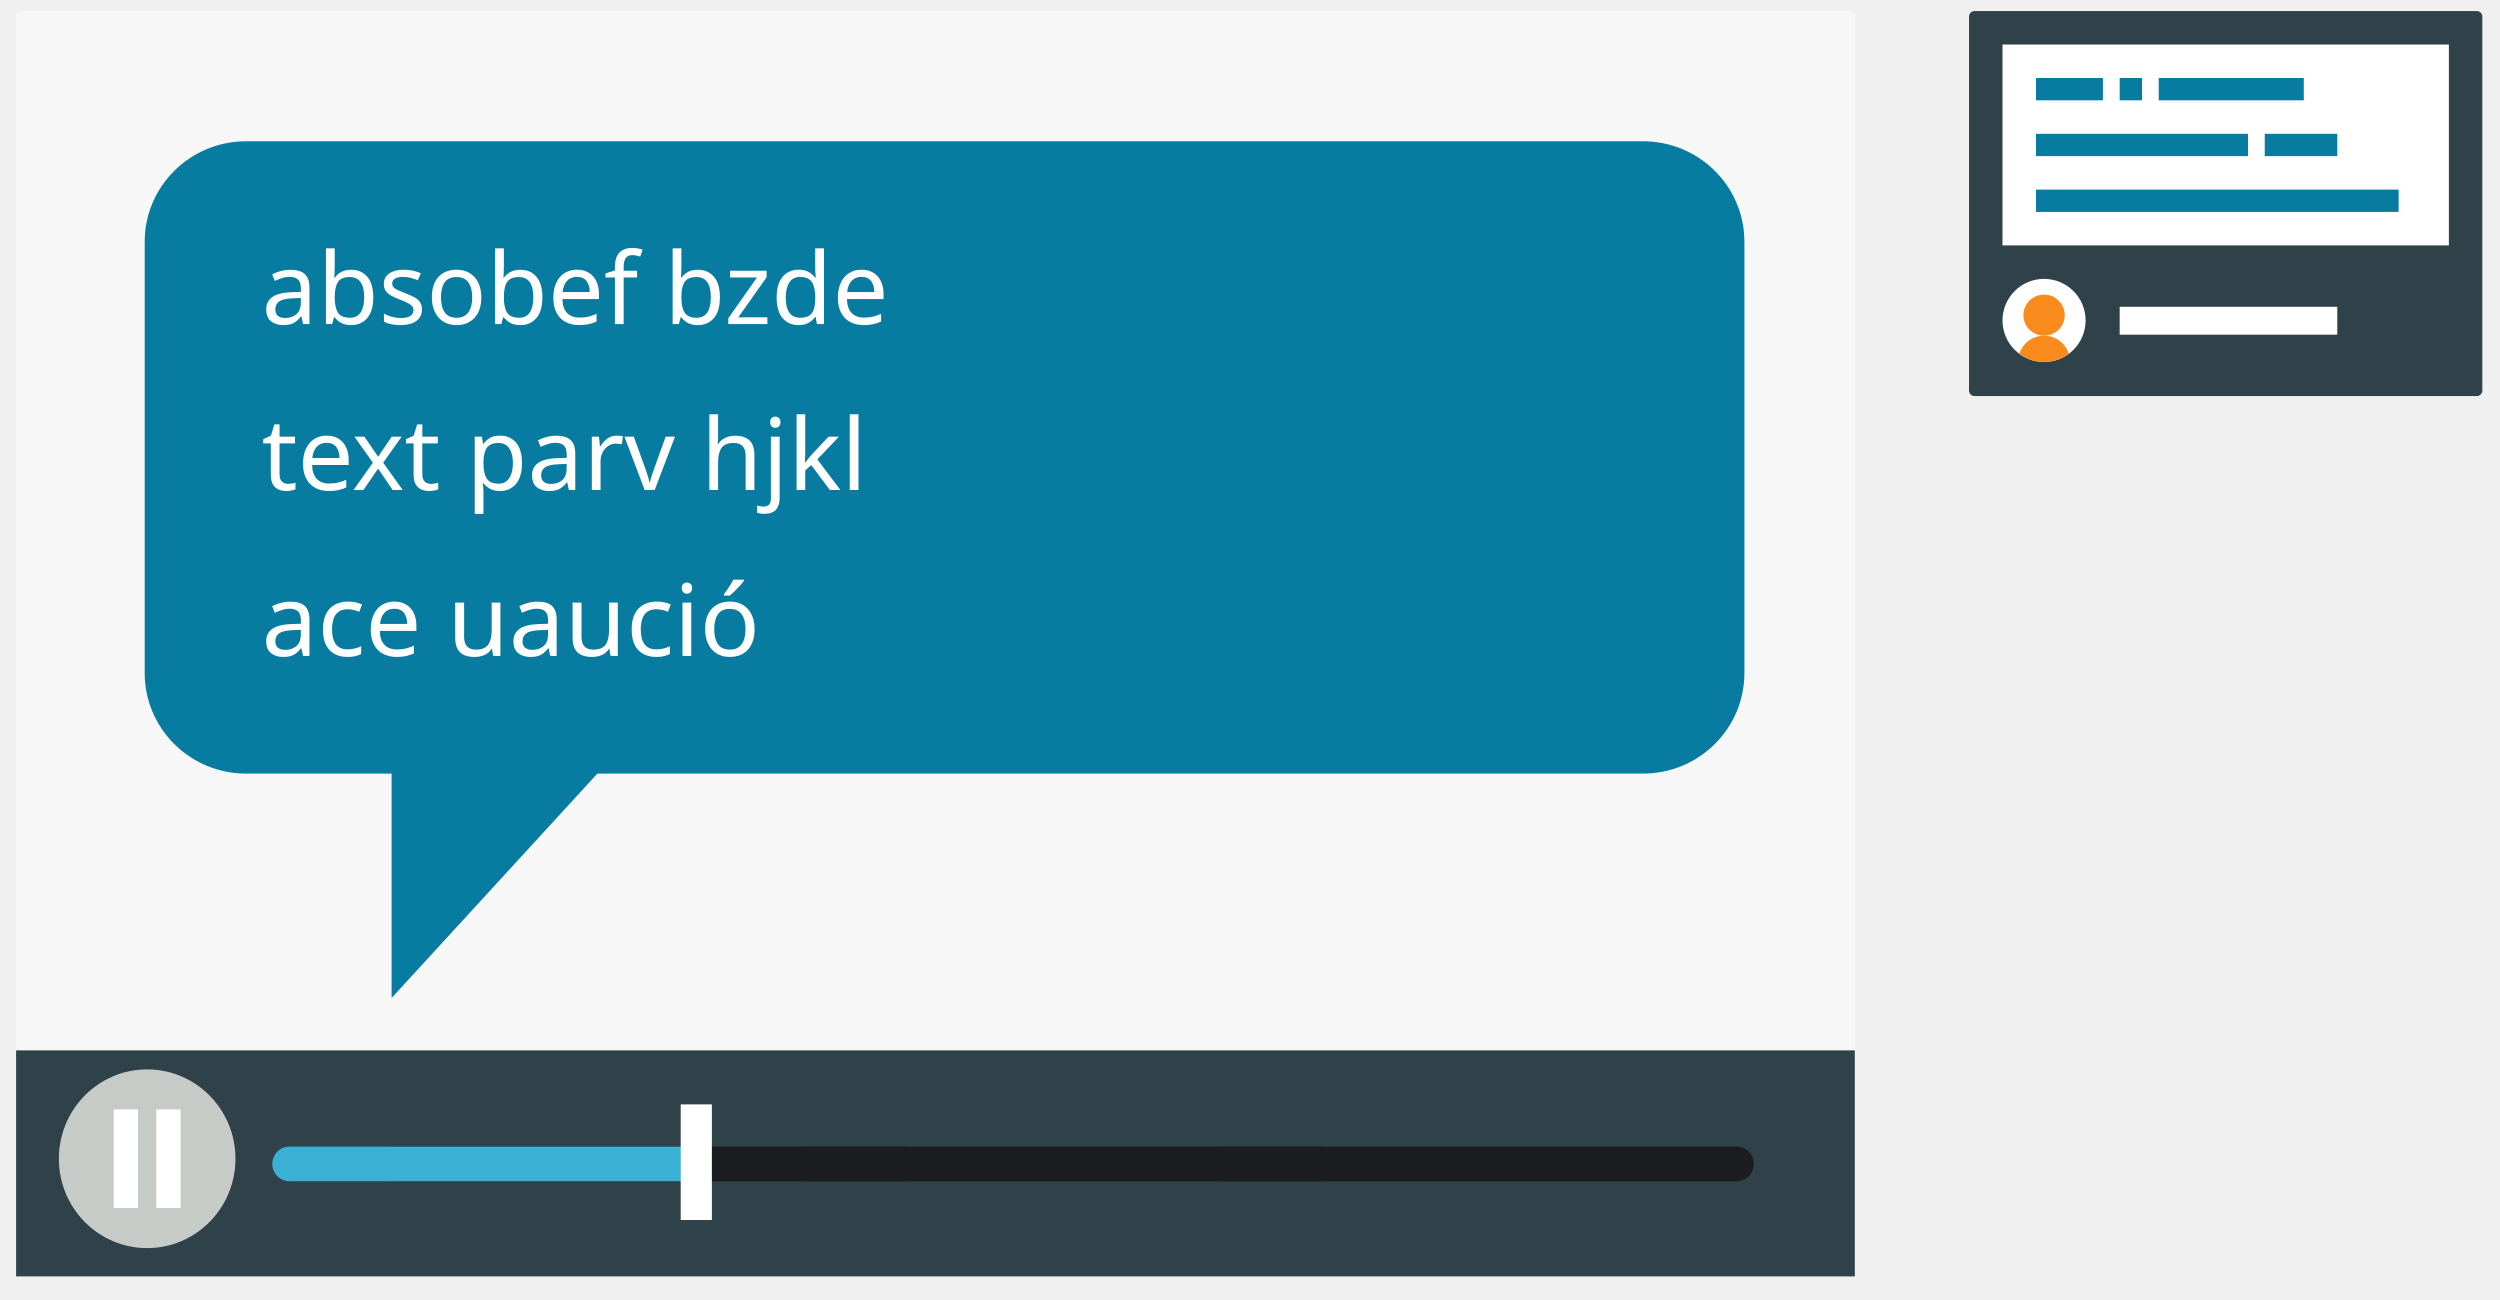
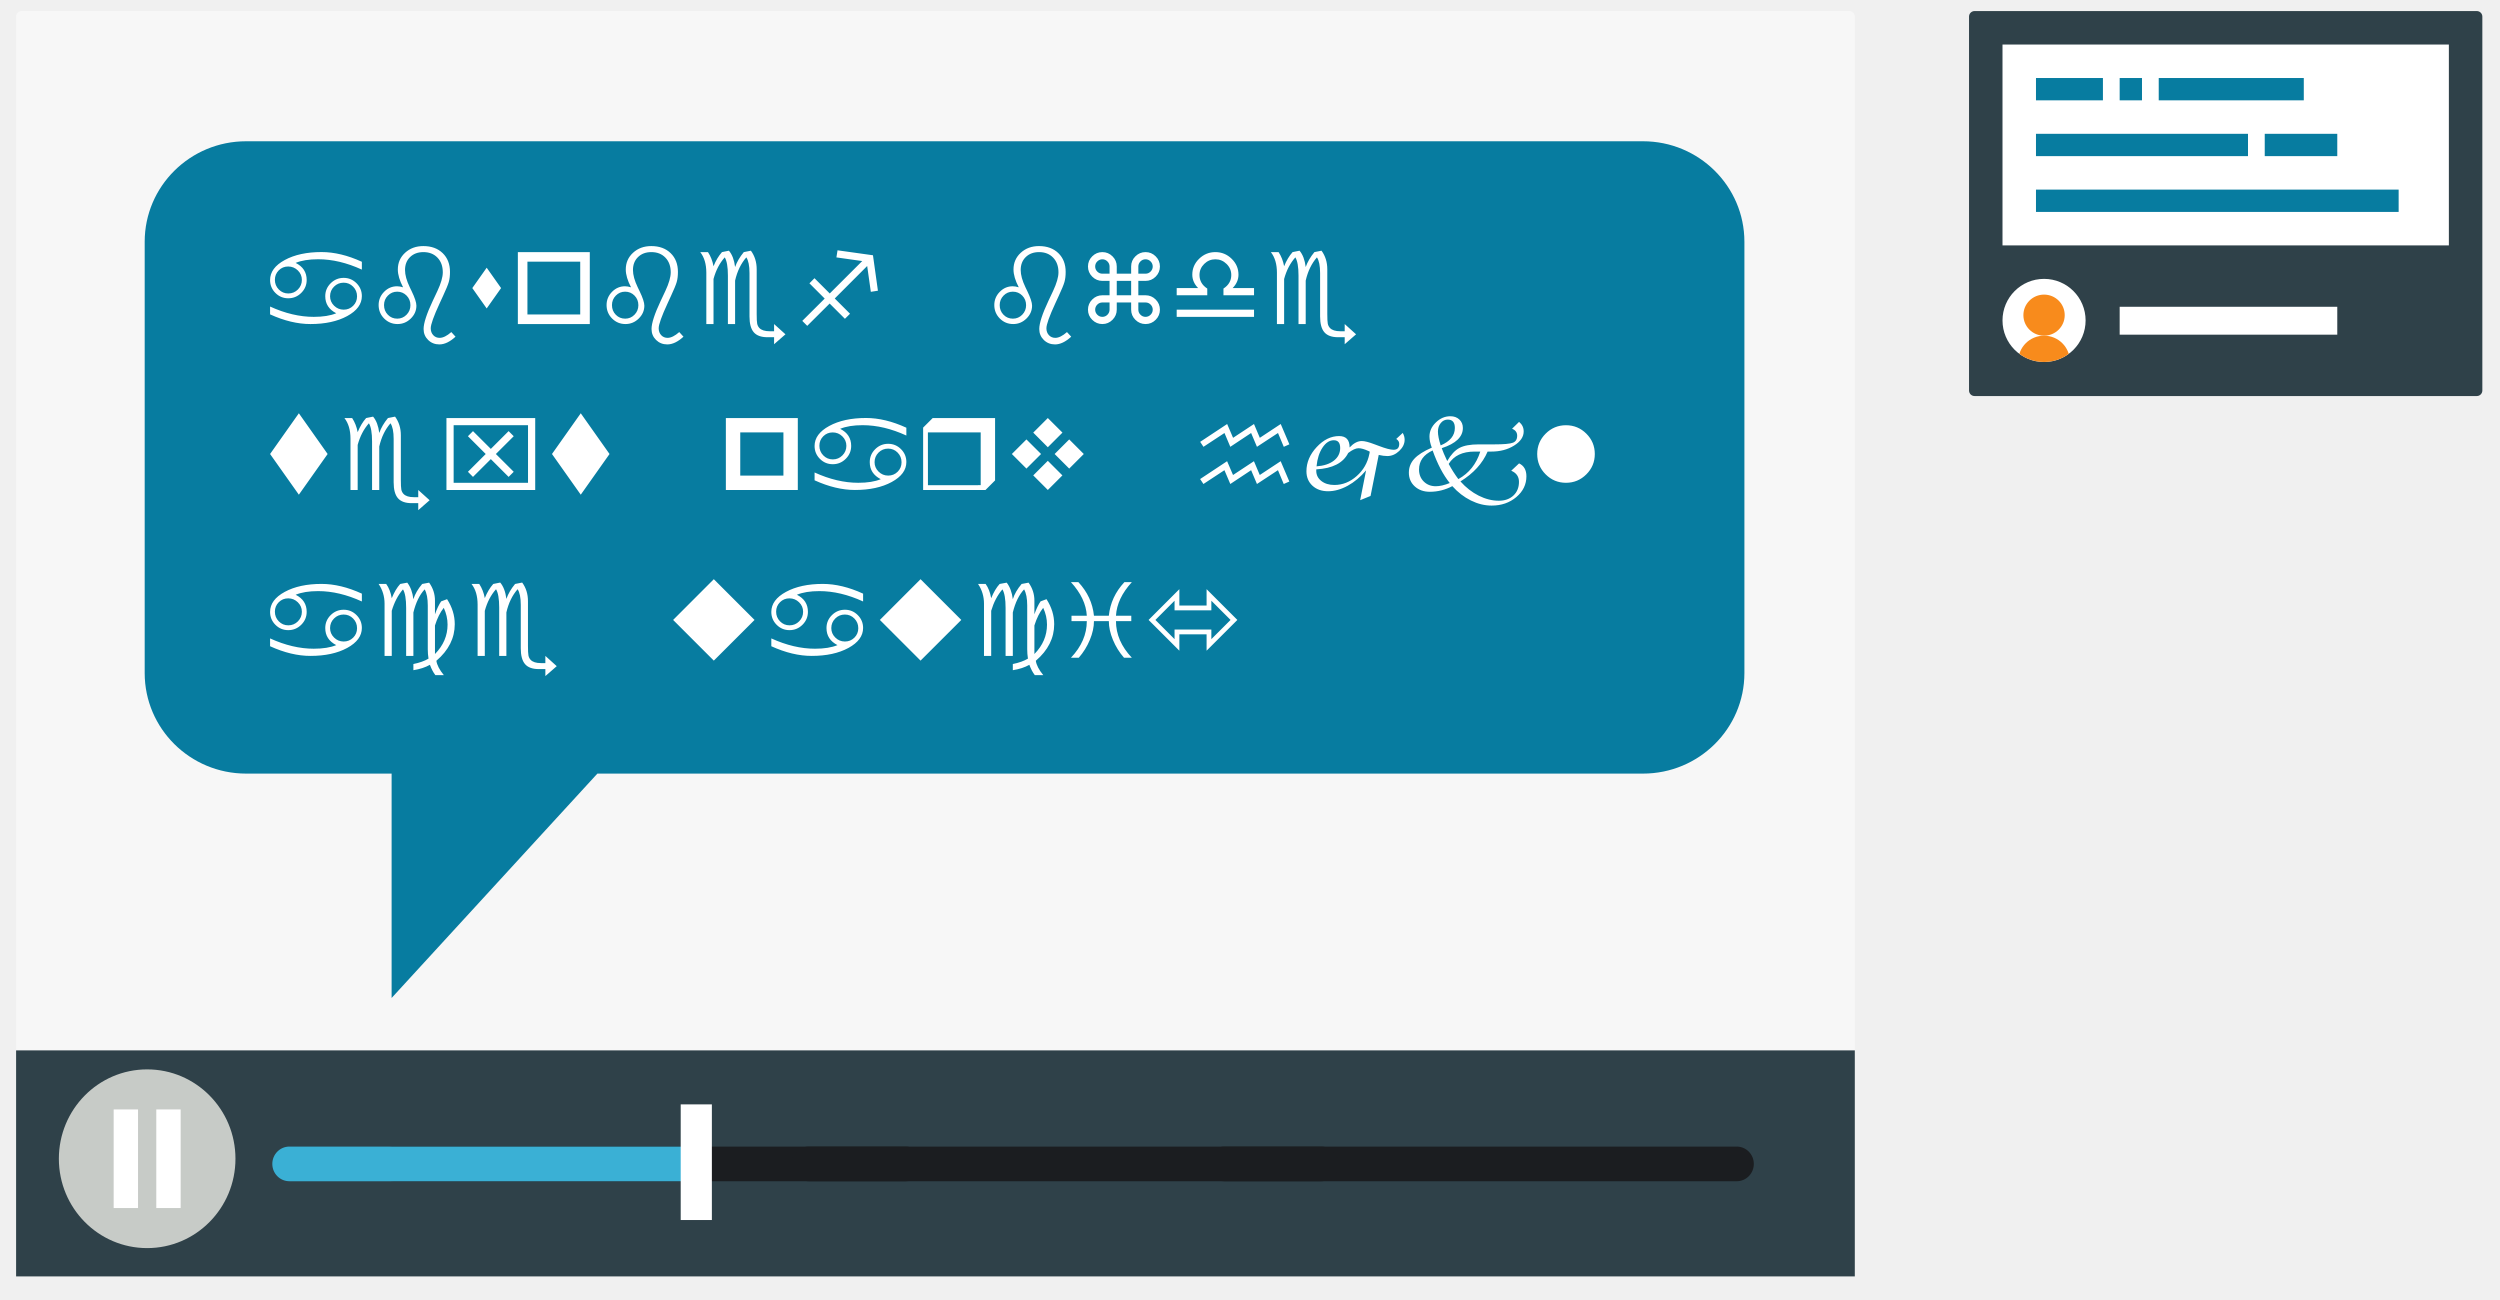
<svg xmlns="http://www.w3.org/2000/svg" xmlns:xlink="http://www.w3.org/1999/xlink" width="452px" height="235px" viewBox="0 0 452 235" version="1.1">
  <defs>
    <ellipse id="path-1" cx="7.512" cy="7.514" rx="7.512" ry="7.514" />
  </defs>
  <g id="Style-Inventory" stroke="none" stroke-width="1" fill="none" fill-rule="evenodd">
    <g id="Uses-cases" transform="translate(-788, -1909)">
      <g id="case-translation" transform="translate(790, 1911)">
        <g id="Group-Copy" transform="translate(354, 0)">
          <rect id="Rectangle-163" fill="#2F4149" x="0" y="0" width="92.807" height="69.605" rx="1" />
          <rect id="Rectangle-273" fill="#FFFFFF" x="6.053" y="6.053" width="80.702" height="36.316" />
          <rect id="Rectangle-262" fill="#077CA0" x="12.105" y="32.281" width="65.57" height="4.035" />
          <g id="g236" transform="translate(6.052632, 48.42105)">
            <mask id="mask-2" fill="white">
              <use xlink:href="#path-1" />
            </mask>
            <use id="Mask" fill="#FFFFFF" xlink:href="#path-1" />
            <g mask="url(#mask-2)" fill="#F88B1C">
              <g transform="translate(2.842465, 2.843313)">
                <path d="M8.406,3.714 C8.406,1.663 6.733,0 4.67,0 C2.607,0 0.934,1.663 0.934,3.714 C0.934,5.765 2.607,7.427 4.67,7.427 C6.733,7.427 8.406,5.765 8.406,3.714" id="Fill-1585" />
                <path d="M4.67,7.427 C2.091,7.427 0,9.506 0,12.07 L0,12.998 L9.34,12.998 L9.34,12.07 C9.34,9.506 7.248,7.427 4.67,7.427" id="Fill-1586" />
              </g>
            </g>
          </g>
          <rect id="Rectangle-262" fill="#077CA0" x="53.465" y="22.193" width="13.114" height="4.035" />
          <rect id="Rectangle-262" fill="#077CA0" x="12.105" y="22.193" width="38.333" height="4.035" />
          <rect id="Rectangle-262" fill="#077CA0" x="34.298" y="12.105" width="26.228" height="4.035" />
          <rect id="Rectangle-262" fill="#077CA0" x="12.105" y="12.105" width="12.105" height="4.035" />
          <rect id="Rectangle-262" fill="#077CA0" x="27.237" y="12.105" width="4.035" height="4.035" />
          <rect id="Rectangle-262" fill="#FFFFFF" x="27.237" y="53.465" width="39.342" height="5.044" />
        </g>
        <g id="Group-Copy-8" transform="translate(0.911406, 0)">
          <rect id="Rectangle-177" fill="#F7F7F7" x="0" y="0" width="332.437" height="189.119" rx="1" />
          <g id="g106" transform="translate(0, 187.2183)">
            <g>
              <g>
                <path d="M332.437,0.691 L332.437,41.556 L0,41.556 L0,0.691 L332.437,0.691 Z" id="Fill-247" fill="#2F4149" />
                <path d="M160.837,24.349 L68.192,24.349 C66.484,24.349 65.104,22.949 65.104,21.216 C65.104,19.486 66.484,18.082 68.192,18.082 L160.837,18.082 C162.545,18.082 163.925,19.486 163.925,21.216 C163.925,22.949 162.545,24.349 160.837,24.349" id="Fill-1870" fill="#1B1D20" />
                <path d="M18.529,33.75 C16.821,33.75 15.441,32.349 15.441,30.617 L15.441,11.815 C15.441,10.085 16.821,8.682 18.529,8.682 C20.237,8.682 21.617,10.085 21.617,11.815 L21.617,30.617 C21.617,32.349 20.237,33.75 18.529,33.75" id="Fill-1871" fill="#FFFFFF" />
                <path d="M30.882,33.75 C29.174,33.75 27.793,32.349 27.793,30.617 L27.793,11.815 C27.793,10.085 29.174,8.682 30.882,8.682 C32.589,8.682 33.97,10.085 33.97,11.815 L33.97,30.617 C33.97,32.349 32.589,33.75 30.882,33.75" id="Fill-1872" fill="#FFFFFF" />
                <path d="M111.806,18.082 L49.41,18.082 C47.703,18.082 46.322,19.486 46.322,21.216 C46.322,22.949 47.703,24.349 49.41,24.349 L121.196,24.349 L121.196,18.082" id="Fill-2553" fill="#3AB0D5" />
                <path d="M311.091,24.349 L218.446,24.349 C216.738,24.349 215.358,22.949 215.358,21.216 C215.358,19.486 216.738,18.082 218.446,18.082 L311.091,18.082 C312.799,18.082 314.179,19.486 314.179,21.216 C314.179,22.949 312.799,24.349 311.091,24.349" id="Fill-1870" fill="#1B1D20" />
                <path d="M235.964,24.349 L143.319,24.349 C141.611,24.349 140.231,22.949 140.231,21.216 C140.231,19.486 141.611,18.082 143.319,18.082 L235.964,18.082 C237.672,18.082 239.052,19.486 239.052,21.216 C239.052,22.949 237.672,24.349 235.964,24.349" id="Fill-1870" fill="#1B1D20" />
              </g>
            </g>
          </g>
          <rect id="Rectangle-179" fill="#FFFFFF" x="120.16" y="197.672" width="5.635" height="20.908" />
          <g id="g135" transform="translate(7.731092, 191.3445)">
            <g id="Page-1">
              <g>
                <g id="g135">
                  <path d="M31.929,16.156 C31.929,25.079 24.781,32.312 15.964,32.312 C7.148,32.312 0,25.079 0,16.156 C0,7.233 7.148,0 15.964,0 C24.781,0 31.929,7.233 31.929,16.156" id="Fill-760" fill="#C7CBC7" />
                  <path d="M18.166,7.799 L21.469,7.799 L21.469,24.512 L18.166,24.512 L18.166,7.799 L18.166,7.799 Z" id="Fill-1899" fill="#FFFFFF" />
                  <path d="M17.616,7.242 L22.02,7.242 L22.02,25.069 L17.616,25.069 L17.616,7.242 L17.616,7.242 Z M18.717,23.955 L20.919,23.955 L20.919,8.356 L18.717,8.356 L18.717,23.955 L18.717,23.955 Z" id="Fill-1900" fill="#FFFFFF" />
                  <path d="M10.459,7.799 L13.762,7.799 L13.762,24.512 L10.459,24.512 L10.459,7.799 L10.459,7.799 Z" id="Fill-1901" fill="#FFFFFF" />
                  <path d="M9.909,7.242 L14.313,7.242 L14.313,25.069 L9.909,25.069 L9.909,7.242 L9.909,7.242 Z M11.01,23.955 L13.212,23.955 L13.212,8.356 L11.01,8.356 L11.01,23.955 L11.01,23.955 Z" id="Fill-1902" fill="#FFFFFF" />
                </g>
              </g>
            </g>
          </g>
        </g>
        <g id="e20" transform="translate(24.15966, 23.54035)" fill="#077CA0">
          <g id="Page-1">
            <g>
              <g id="e20">
                <path d="M289.229,96.149 C289.229,106.187 281.018,114.327 270.892,114.327 L81.847,114.327 L44.644,154.894 L44.644,114.327 L18.337,114.327 C8.211,114.327 0,106.187 0,96.149 L0,18.178 C0,8.139 8.211,0 18.337,0 L270.892,0 C281.018,0 289.229,8.139 289.229,18.178" id="Fill-368" />
              </g>
            </g>
          </g>
        </g>
-         <text id="absobef-bzde-text-pa" font-family="Wingdings" font-size="18" font-weight="normal" line-spacing="30" fill="#FFFFFF">
-           <tspan x="45.31" y="56.588">absobef bzde </tspan>
-           <tspan x="45.31" y="86.588">text parv hjkl </tspan>
-           <tspan x="45.31" y="116.588">ace uaució</tspan>
-         </text>
+         <path d="M46.83,54.839 L46.83,53.424 C49.555,54.667 52.188,55.288 54.731,55.288 C56.395,55.288 57.749,55.071 58.792,54.637 C58.13,54.297 57.633,53.871 57.302,53.358 C56.971,52.846 56.806,52.244 56.806,51.552 C56.806,50.644 57.132,49.865 57.786,49.214 C58.439,48.564 59.223,48.239 60.137,48.239 C61.039,48.239 61.812,48.561 62.457,49.206 C63.102,49.85 63.424,50.626 63.424,51.535 C63.424,52.982 62.54,54.186 60.774,55.147 C59.007,56.108 56.791,56.588 54.125,56.588 C51.822,56.588 49.391,56.005 46.83,54.839 L46.83,54.839 Z M57.676,51.561 C57.676,52.223 57.917,52.793 58.401,53.27 C58.884,53.748 59.463,53.987 60.137,53.987 C60.81,53.987 61.382,53.754 61.851,53.288 C62.319,52.822 62.554,52.252 62.554,51.579 C62.554,50.893 62.318,50.31 61.846,49.83 C61.374,49.349 60.802,49.109 60.128,49.109 C59.448,49.109 58.87,49.348 58.392,49.825 C57.914,50.303 57.676,50.881 57.676,51.561 L57.676,51.561 Z M63.424,45.33 L63.424,46.745 C60.699,45.497 58.065,44.873 55.522,44.873 C53.858,44.873 52.502,45.092 51.453,45.532 C52.121,45.866 52.621,46.291 52.952,46.806 C53.283,47.322 53.448,47.925 53.448,48.617 C53.448,49.525 53.122,50.304 52.468,50.955 C51.815,51.605 51.031,51.93 50.117,51.93 C49.209,51.93 48.434,51.608 47.792,50.963 C47.151,50.319 46.83,49.542 46.83,48.634 C46.83,47.181 47.713,45.974 49.48,45.013 C51.247,44.052 53.463,43.572 56.129,43.572 C58.437,43.572 60.869,44.158 63.424,45.33 L63.424,45.33 Z M52.578,48.608 C52.578,47.94 52.335,47.369 51.849,46.894 C51.362,46.419 50.782,46.182 50.108,46.182 C49.435,46.182 48.865,46.415 48.399,46.881 C47.933,47.347 47.7,47.916 47.7,48.59 C47.7,49.276 47.936,49.859 48.408,50.339 C48.879,50.82 49.452,51.06 50.126,51.06 C50.806,51.06 51.384,50.82 51.862,50.339 C52.339,49.859 52.578,49.282 52.578,48.608 L52.578,48.608 Z M80.36,58.874 C79.347,59.805 78.374,60.271 77.442,60.271 C76.634,60.271 75.956,60.003 75.408,59.467 C74.86,58.931 74.586,58.27 74.586,57.485 C74.586,56.436 75.137,54.743 76.238,52.405 L77.082,50.612 C77.732,49.223 78.058,48.098 78.058,47.237 C78.058,46.135 77.737,45.25 77.095,44.583 C76.454,43.915 75.605,43.581 74.551,43.581 C73.56,43.581 72.759,43.878 72.147,44.473 C71.535,45.067 71.228,45.848 71.228,46.815 C71.228,47.706 71.516,48.749 72.09,49.944 L72.433,50.656 C73.001,51.833 73.285,52.701 73.285,53.257 C73.285,54.154 72.947,54.933 72.27,55.595 C71.593,56.257 70.795,56.588 69.875,56.588 C68.926,56.588 68.119,56.254 67.454,55.586 C66.789,54.918 66.456,54.107 66.456,53.152 C66.456,52.232 66.784,51.437 67.44,50.766 C68.097,50.095 68.879,49.759 69.787,49.759 C70.115,49.759 70.478,49.821 70.877,49.944 C70.244,48.731 69.928,47.659 69.928,46.727 C69.928,45.514 70.366,44.505 71.242,43.699 C72.118,42.894 73.218,42.491 74.542,42.491 C75.995,42.491 77.161,42.917 78.04,43.77 C78.919,44.622 79.358,45.754 79.358,47.166 C79.358,47.87 79.285,48.476 79.139,48.986 C78.992,49.496 78.646,50.336 78.102,51.508 L77.495,52.827 C76.417,55.159 75.878,56.667 75.878,57.353 C75.878,57.857 76.029,58.271 76.331,58.597 C76.632,58.922 77.018,59.084 77.486,59.084 C78.102,59.084 78.805,58.736 79.596,58.039 L80.36,58.874 Z M67.432,53.161 C67.432,53.852 67.662,54.434 68.122,54.905 C68.581,55.377 69.148,55.613 69.822,55.613 C70.478,55.613 71.039,55.375 71.505,54.901 C71.971,54.426 72.204,53.852 72.204,53.178 C72.204,52.493 71.973,51.914 71.51,51.442 C71.047,50.971 70.478,50.735 69.805,50.735 C69.148,50.735 68.589,50.972 68.126,51.447 C67.663,51.921 67.432,52.493 67.432,53.161 L67.432,53.161 Z M83.393,50.084 L85.994,46.402 L88.596,50.084 L85.994,53.767 L83.393,50.084 Z M93.359,54.857 L102.904,54.857 L102.904,45.312 L93.359,45.312 L93.359,54.857 Z M91.628,56.588 L91.628,43.581 L104.636,43.581 L104.636,56.588 L91.628,56.588 Z M121.572,58.874 C120.559,59.805 119.586,60.271 118.654,60.271 C117.846,60.271 117.167,60.003 116.62,59.467 C116.072,58.931 115.798,58.27 115.798,57.485 C115.798,56.436 116.349,54.743 117.45,52.405 L118.294,50.612 C118.944,49.223 119.269,48.098 119.269,47.237 C119.269,46.135 118.949,45.25 118.307,44.583 C117.665,43.915 116.817,43.581 115.763,43.581 C114.772,43.581 113.971,43.878 113.359,44.473 C112.747,45.067 112.44,45.848 112.44,46.815 C112.44,47.706 112.727,48.749 113.302,49.944 L113.644,50.656 C114.213,51.833 114.497,52.701 114.497,53.257 C114.497,54.154 114.159,54.933 113.482,55.595 C112.805,56.257 112.007,56.588 111.087,56.588 C110.138,56.588 109.331,56.254 108.665,55.586 C108,54.918 107.668,54.107 107.668,53.152 C107.668,52.232 107.996,51.437 108.652,50.766 C109.309,50.095 110.091,49.759 110.999,49.759 C111.327,49.759 111.69,49.821 112.089,49.944 C111.456,48.731 111.14,47.659 111.14,46.727 C111.14,45.514 111.578,44.505 112.454,43.699 C113.33,42.894 114.43,42.491 115.754,42.491 C117.207,42.491 118.373,42.917 119.252,43.77 C120.131,44.622 120.57,45.754 120.57,47.166 C120.57,47.87 120.497,48.476 120.351,48.986 C120.204,49.496 119.858,50.336 119.313,51.508 L118.707,52.827 C117.629,55.159 117.09,56.667 117.09,57.353 C117.09,57.857 117.241,58.271 117.542,58.597 C117.844,58.922 118.229,59.084 118.698,59.084 C119.313,59.084 120.017,58.736 120.808,58.039 L121.572,58.874 Z M108.643,53.161 C108.643,53.852 108.873,54.434 109.333,54.905 C109.793,55.377 110.36,55.613 111.034,55.613 C111.69,55.613 112.251,55.375 112.717,54.901 C113.183,54.426 113.416,53.852 113.416,53.178 C113.416,52.493 113.185,51.914 112.722,51.442 C112.259,50.971 111.69,50.735 111.017,50.735 C110.36,50.735 109.801,50.972 109.338,51.447 C108.875,51.921 108.643,52.493 108.643,53.161 L108.643,53.161 Z M125.703,56.588 L125.703,47.307 C125.703,45.76 125.337,44.518 124.604,43.581 L126.002,43.581 C126.494,44.331 126.828,45.183 127.004,46.138 C127.414,45.119 127.924,44.266 128.533,43.581 L129.79,43.326 C130.376,44.011 130.748,44.996 130.906,46.279 C131.228,45.359 131.753,44.459 132.479,43.581 L133.763,43.326 C134.46,44.275 134.809,45.397 134.809,46.692 L134.809,54.787 C134.809,55.636 134.838,56.212 134.896,56.514 C134.955,56.815 135.087,57.078 135.292,57.3 C135.667,57.693 136.288,57.889 137.155,57.889 L137.955,57.889 L137.955,56.588 L140.012,58.443 L137.955,60.236 L137.955,58.97 L136.76,58.97 C135.623,58.97 134.797,58.671 134.281,58.074 C133.766,57.476 133.508,56.521 133.508,55.208 L133.508,47.369 C133.508,46.05 133.317,45.104 132.936,44.53 C131.964,45.649 131.287,47.049 130.906,48.731 L130.906,56.588 L129.605,56.588 L129.605,47.834 C129.605,46.258 129.415,45.157 129.034,44.53 C128.102,45.579 127.426,46.882 127.004,48.441 L127.004,56.588 L125.703,56.588 Z M155.832,44.152 L156.728,50.559 L155.445,50.761 L154.786,46.094 L148.924,51.965 L151.684,54.725 L150.761,55.639 L148.001,52.879 L143.949,56.914 L143.053,56.017 L147.104,51.983 L144.345,49.223 L145.259,48.3 L148.018,51.06 L153.89,45.198 L149.223,44.539 L149.425,43.255 L155.832,44.152 Z M191.674,58.874 C190.66,59.805 189.687,60.271 188.756,60.271 C187.947,60.271 187.269,60.003 186.721,59.467 C186.173,58.931 185.899,58.27 185.899,57.485 C185.899,56.436 186.45,54.743 187.552,52.405 L188.395,50.612 C189.046,49.223 189.371,48.098 189.371,47.237 C189.371,46.135 189.05,45.25 188.409,44.583 C187.767,43.915 186.919,43.581 185.864,43.581 C184.874,43.581 184.073,43.878 183.46,44.473 C182.848,45.067 182.542,45.848 182.542,46.815 C182.542,47.706 182.829,48.749 183.403,49.944 L183.746,50.656 C184.314,51.833 184.599,52.701 184.599,53.257 C184.599,54.154 184.26,54.933 183.583,55.595 C182.907,56.257 182.108,56.588 181.188,56.588 C180.239,56.588 179.432,56.254 178.767,55.586 C178.102,54.918 177.769,54.107 177.769,53.152 C177.769,52.232 178.098,51.437 178.754,50.766 C179.41,50.095 180.192,49.759 181.101,49.759 C181.429,49.759 181.792,49.821 182.19,49.944 C181.558,48.731 181.241,47.659 181.241,46.727 C181.241,45.514 181.679,44.505 182.555,43.699 C183.431,42.894 184.531,42.491 185.855,42.491 C187.309,42.491 188.475,42.917 189.353,43.77 C190.232,44.622 190.672,45.754 190.672,47.166 C190.672,47.87 190.599,48.476 190.452,48.986 C190.306,49.496 189.96,50.336 189.415,51.508 L188.809,52.827 C187.73,55.159 187.191,56.667 187.191,57.353 C187.191,57.857 187.342,58.271 187.644,58.597 C187.946,58.922 188.331,59.084 188.8,59.084 C189.415,59.084 190.118,58.736 190.909,58.039 L191.674,58.874 Z M178.745,53.161 C178.745,53.852 178.975,54.434 179.435,54.905 C179.895,55.377 180.462,55.613 181.136,55.613 C181.792,55.613 182.353,55.375 182.819,54.901 C183.285,54.426 183.518,53.852 183.518,53.178 C183.518,52.493 183.286,51.914 182.823,51.442 C182.36,50.971 181.792,50.735 181.118,50.735 C180.462,50.735 179.902,50.972 179.439,51.447 C178.977,51.921 178.745,52.493 178.745,53.161 L178.745,53.161 Z M203.811,51.385 L205.112,51.385 C205.827,51.385 206.439,51.642 206.949,52.154 C207.459,52.667 207.714,53.278 207.714,53.987 C207.714,54.696 207.459,55.307 206.949,55.819 C206.439,56.332 205.827,56.588 205.112,56.588 C204.403,56.588 203.792,56.333 203.28,55.824 C202.767,55.314 202.511,54.702 202.511,53.987 L202.511,52.686 L199.909,52.686 L199.909,53.987 C199.909,54.69 199.654,55.299 199.144,55.815 C198.635,56.331 198.022,56.588 197.308,56.588 C196.604,56.588 195.995,56.335 195.479,55.828 C194.964,55.321 194.706,54.708 194.706,53.987 C194.706,53.272 194.962,52.66 195.475,52.15 C195.988,51.64 196.599,51.385 197.308,51.385 L198.608,51.385 L198.608,48.784 L197.308,48.784 C196.599,48.784 195.988,48.529 195.475,48.019 C194.962,47.509 194.706,46.897 194.706,46.182 C194.706,45.467 194.962,44.855 195.475,44.345 C195.988,43.835 196.599,43.581 197.308,43.581 C198.017,43.581 198.627,43.835 199.14,44.345 C199.653,44.855 199.909,45.467 199.909,46.182 L199.909,47.483 L202.511,47.483 L202.511,46.182 C202.511,45.467 202.767,44.855 203.28,44.345 C203.792,43.835 204.403,43.581 205.112,43.581 C205.821,43.581 206.432,43.835 206.945,44.345 C207.457,44.855 207.714,45.467 207.714,46.182 C207.714,46.891 207.459,47.502 206.949,48.015 C206.439,48.527 205.827,48.784 205.112,48.784 L203.811,48.784 L203.811,51.385 Z M203.811,47.483 L205.112,47.483 C205.47,47.483 205.776,47.354 206.031,47.096 C206.286,46.838 206.413,46.534 206.413,46.182 C206.413,45.831 206.286,45.526 206.031,45.268 C205.776,45.01 205.47,44.881 205.112,44.881 C204.755,44.881 204.449,45.009 204.194,45.264 C203.939,45.519 203.811,45.825 203.811,46.182 L203.811,47.483 Z M198.608,52.686 L197.308,52.686 C196.95,52.686 196.644,52.815 196.389,53.073 C196.134,53.331 196.007,53.635 196.007,53.987 C196.007,54.338 196.134,54.643 196.389,54.901 C196.644,55.159 196.95,55.288 197.308,55.288 C197.665,55.288 197.971,55.159 198.226,54.901 C198.481,54.643 198.608,54.338 198.608,53.987 L198.608,52.686 Z M198.608,47.483 L198.608,46.182 C198.608,45.831 198.479,45.526 198.222,45.268 C197.964,45.01 197.659,44.881 197.308,44.881 C196.962,44.881 196.659,45.007 196.398,45.259 C196.137,45.511 196.007,45.819 196.007,46.182 C196.007,46.54 196.134,46.846 196.389,47.101 C196.644,47.355 196.95,47.483 197.308,47.483 L198.608,47.483 Z M203.811,52.686 L203.811,53.987 C203.811,54.344 203.94,54.65 204.198,54.905 C204.456,55.16 204.761,55.288 205.112,55.288 C205.464,55.288 205.768,55.16 206.026,54.905 C206.284,54.65 206.413,54.344 206.413,53.987 C206.413,53.629 206.286,53.323 206.031,53.068 C205.776,52.813 205.47,52.686 205.112,52.686 L203.811,52.686 Z M202.511,51.385 L202.511,48.784 L199.909,48.784 L199.909,51.385 L202.511,51.385 Z M210.746,55.288 L210.746,53.987 L224.729,53.987 L224.729,55.288 L210.746,55.288 Z M216.274,50.172 L216.274,51.385 L210.746,51.385 L210.746,50.084 L214.622,50.084 C213.919,49.364 213.567,48.555 213.567,47.659 C213.567,46.545 213.979,45.587 214.802,44.785 C215.625,43.982 216.605,43.581 217.742,43.581 C218.879,43.581 219.859,43.982 220.682,44.785 C221.505,45.587 221.917,46.545 221.917,47.659 C221.917,48.555 221.565,49.364 220.862,50.084 L224.729,50.084 L224.729,51.385 L219.201,51.385 L219.201,50.172 C220.144,49.563 220.616,48.746 220.616,47.72 C220.616,46.947 220.332,46.28 219.764,45.721 C219.195,45.161 218.521,44.881 217.742,44.881 C216.957,44.881 216.282,45.161 215.716,45.721 C215.151,46.28 214.868,46.947 214.868,47.72 C214.868,48.746 215.337,49.563 216.274,50.172 L216.274,50.172 Z M228.869,56.588 L228.869,47.307 C228.869,45.76 228.503,44.518 227.77,43.581 L229.168,43.581 C229.66,44.331 229.994,45.183 230.17,46.138 C230.58,45.119 231.09,44.266 231.699,43.581 L232.956,43.326 C233.542,44.011 233.914,44.996 234.072,46.279 C234.394,45.359 234.919,44.459 235.645,43.581 L236.929,43.326 C237.626,44.275 237.975,45.397 237.975,46.692 L237.975,54.787 C237.975,55.636 238.004,56.212 238.062,56.514 C238.121,56.815 238.253,57.078 238.458,57.3 C238.833,57.693 239.454,57.889 240.321,57.889 L241.121,57.889 L241.121,56.588 L243.178,58.443 L241.121,60.236 L241.121,58.97 L239.926,58.97 C238.789,58.97 237.963,58.671 237.447,58.074 C236.932,57.476 236.674,56.521 236.674,55.208 L236.674,47.369 C236.674,46.05 236.483,45.104 236.102,44.53 C235.13,45.649 234.453,47.049 234.072,48.731 L234.072,56.588 L232.771,56.588 L232.771,47.834 C232.771,46.258 232.581,45.157 232.2,44.53 C231.268,45.579 230.592,46.882 230.17,48.441 L230.17,56.588 L228.869,56.588 Z M46.83,80.084 L52.033,72.719 L57.236,80.084 L52.033,87.441 L46.83,80.084 Z M61.367,86.588 L61.367,77.307 C61.367,75.76 61.001,74.518 60.268,73.581 L61.666,73.581 C62.158,74.331 62.492,75.183 62.668,76.138 C63.078,75.119 63.588,74.266 64.197,73.581 L65.454,73.326 C66.04,74.011 66.412,74.996 66.57,76.279 C66.893,75.359 67.417,74.459 68.143,73.581 L69.427,73.326 C70.124,74.275 70.473,75.397 70.473,76.692 L70.473,84.787 C70.473,85.636 70.502,86.212 70.56,86.514 C70.619,86.815 70.751,87.078 70.956,87.3 C71.331,87.693 71.952,87.889 72.819,87.889 L73.619,87.889 L73.619,86.588 L75.676,88.443 L73.619,90.236 L73.619,88.97 L72.424,88.97 C71.287,88.97 70.461,88.671 69.945,88.074 C69.43,87.476 69.172,86.521 69.172,85.208 L69.172,77.369 C69.172,76.05 68.981,75.104 68.601,74.53 C67.628,75.649 66.951,77.049 66.57,78.731 L66.57,86.588 L65.269,86.588 L65.269,77.834 C65.269,76.258 65.079,75.157 64.698,74.53 C63.767,75.579 63.09,76.882 62.668,78.441 L62.668,86.588 L61.367,86.588 Z M78.717,86.588 L78.717,73.581 L94.766,73.581 L94.766,86.588 L78.717,86.588 Z M80.018,85.288 L93.465,85.288 L93.465,74.881 L80.018,74.881 L80.018,85.288 Z M86.741,79.162 L89.958,75.945 L90.881,76.868 L87.655,80.084 L90.881,83.301 L89.958,84.224 L86.741,81.007 L83.516,84.224 L82.602,83.301 L85.818,80.084 L82.602,76.868 L83.516,75.945 L86.741,79.162 Z M97.798,80.084 L103.001,72.719 L108.204,80.084 L103.001,87.441 L97.798,80.084 Z M131.838,83.987 L139.643,83.987 L139.643,76.182 L131.838,76.182 L131.838,83.987 Z M129.236,86.588 L129.236,73.581 L142.244,73.581 L142.244,86.588 L129.236,86.588 Z M145.276,84.839 L145.276,83.424 C148.001,84.667 150.635,85.288 153.178,85.288 C154.842,85.288 156.195,85.071 157.238,84.637 C156.576,84.297 156.08,83.871 155.748,83.358 C155.417,82.846 155.252,82.244 155.252,81.552 C155.252,80.644 155.579,79.865 156.232,79.214 C156.885,78.564 157.669,78.239 158.583,78.239 C159.485,78.239 160.259,78.561 160.903,79.206 C161.548,79.85 161.87,80.626 161.87,81.535 C161.87,82.982 160.987,84.186 159.22,85.147 C157.454,86.108 155.237,86.588 152.571,86.588 C150.268,86.588 147.837,86.005 145.276,84.839 L145.276,84.839 Z M156.122,81.561 C156.122,82.223 156.364,82.793 156.847,83.27 C157.331,83.748 157.909,83.987 158.583,83.987 C159.257,83.987 159.828,83.754 160.297,83.288 C160.766,82.822 161,82.252 161,81.579 C161,80.893 160.764,80.31 160.292,79.83 C159.821,79.349 159.248,79.109 158.574,79.109 C157.894,79.109 157.316,79.348 156.838,79.825 C156.361,80.303 156.122,80.881 156.122,81.561 L156.122,81.561 Z M161.87,75.33 L161.87,76.745 C159.145,75.497 156.512,74.873 153.969,74.873 C152.305,74.873 150.948,75.092 149.899,75.532 C150.567,75.866 151.067,76.291 151.398,76.806 C151.729,77.322 151.894,77.925 151.894,78.617 C151.894,79.525 151.568,80.304 150.914,80.955 C150.261,81.605 149.477,81.93 148.563,81.93 C147.655,81.93 146.88,81.608 146.239,80.963 C145.597,80.319 145.276,79.542 145.276,78.634 C145.276,77.181 146.16,75.974 147.926,75.013 C149.693,74.052 151.909,73.572 154.575,73.572 C156.884,73.572 159.315,74.158 161.87,75.33 L161.87,75.33 Z M151.024,78.608 C151.024,77.94 150.781,77.369 150.295,76.894 C149.809,76.419 149.228,76.182 148.555,76.182 C147.881,76.182 147.311,76.415 146.845,76.881 C146.379,77.347 146.146,77.916 146.146,78.59 C146.146,79.276 146.382,79.859 146.854,80.339 C147.326,80.82 147.898,81.06 148.572,81.06 C149.252,81.06 149.831,80.82 150.308,80.339 C150.786,79.859 151.024,79.282 151.024,78.608 L151.024,78.608 Z M175.309,85.718 L175.309,76.182 L165.764,76.182 L165.772,85.727 L175.309,85.718 Z M164.902,86.588 L164.902,75.312 L166.634,73.581 L177.91,73.581 L177.91,84.857 L176.179,86.588 L164.902,86.588 Z M183.579,82.721 L180.942,80.084 L183.579,77.448 L186.225,80.084 L183.579,82.721 Z M184.81,76.217 L187.446,73.581 L190.092,76.217 L187.446,78.863 L184.81,76.217 Z M191.313,77.448 L193.95,80.084 L191.313,82.721 L188.677,80.084 L191.313,77.448 Z M190.083,83.952 L187.446,86.588 L184.81,83.952 L187.446,81.315 L190.083,83.952 Z M214.982,84.611 L219.86,81.385 L220.933,83.881 L224.712,81.385 L225.767,83.881 L229.546,81.385 L231.11,85.059 L230.1,85.507 L229.054,83.011 L225.257,85.507 L224.202,83.011 L220.44,85.507 L219.377,83.011 L215.58,85.507 L214.982,84.611 Z M214.991,77.887 L219.869,74.662 L220.941,77.158 L224.721,74.662 L225.775,77.158 L229.555,74.662 L231.119,78.335 L230.108,78.784 L229.062,76.288 L225.257,78.784 L224.202,76.288 L220.44,78.784 L219.386,76.288 L215.589,78.784 L214.991,77.887 Z M243.916,88.434 L244.988,83.038 C243.98,84.233 242.873,85.162 241.666,85.824 C240.459,86.486 239.275,86.817 238.115,86.817 C236.955,86.817 236.013,86.483 235.289,85.815 C234.566,85.147 234.204,84.277 234.204,83.205 C234.204,81.617 234.821,80.159 236.054,78.832 C237.288,77.505 238.64,76.841 240.11,76.841 C240.743,76.841 241.218,77.013 241.534,77.355 C241.851,77.698 242.009,78.212 242.009,78.898 C242.372,78.511 242.737,78.221 243.103,78.028 C243.469,77.834 243.84,77.738 244.215,77.738 C244.719,77.738 245.483,77.934 246.509,78.327 L247.335,78.634 C248.53,79.091 249.403,79.32 249.954,79.32 C250.3,79.32 250.558,79.23 250.727,79.052 C250.897,78.873 250.982,78.605 250.982,78.248 C250.982,77.884 250.801,77.588 250.437,77.36 L251.615,76.27 C251.844,76.674 251.958,77.084 251.958,77.5 C251.958,78.239 251.633,78.916 250.982,79.531 C250.332,80.146 249.614,80.454 248.829,80.454 C248.378,80.454 247.859,80.386 247.273,80.251 L245.797,87.669 L243.916,88.434 Z M236.032,82.317 C237.362,82.217 238.407,81.872 239.165,81.28 C239.924,80.688 240.304,79.929 240.304,79.003 C240.304,78.535 240.208,78.183 240.018,77.949 C239.828,77.714 239.539,77.597 239.152,77.597 C238.379,77.597 237.698,78.041 237.109,78.929 C236.52,79.816 236.161,80.946 236.032,82.317 L236.032,82.317 Z M245.656,79.663 L245.41,79.54 C244.684,79.206 244.089,79.039 243.626,79.039 C243.374,79.039 243.093,79.11 242.782,79.254 C242.472,79.397 242.129,79.613 241.754,79.9 C240.846,81.71 238.924,82.698 235.988,82.862 C235.982,82.979 235.979,83.064 235.979,83.117 C235.979,83.867 236.286,84.482 236.898,84.962 C237.51,85.443 238.297,85.683 239.258,85.683 C240.734,85.683 242.078,85.147 243.288,84.075 C244.498,83.002 245.261,81.672 245.577,80.084 L245.656,79.663 Z M260.58,85.894 C259.297,86.574 257.94,86.914 256.511,86.914 C255.409,86.914 254.502,86.59 253.79,85.942 C253.079,85.295 252.723,84.467 252.723,83.459 C252.723,82.499 253.049,81.662 253.703,80.95 C254.356,80.238 255.412,79.566 256.871,78.933 C256.59,78.212 256.449,77.541 256.449,76.92 C256.449,75.971 256.834,75.123 257.605,74.376 C258.375,73.629 259.25,73.255 260.228,73.255 C260.891,73.255 261.433,73.453 261.854,73.849 C262.276,74.244 262.487,74.755 262.487,75.382 C262.487,76.988 261.213,78.204 258.664,79.03 C258.84,79.545 259.171,80.322 259.657,81.359 C260.319,80.205 261.055,79.414 261.863,78.986 C262.672,78.558 263.838,78.344 265.361,78.344 L268.147,78.344 C269.876,78.344 271.001,78.245 271.522,78.045 C272.044,77.852 272.305,77.427 272.305,76.771 C272.305,76.185 271.997,75.766 271.382,75.514 L272.647,74.275 C273.204,74.732 273.482,75.306 273.482,75.998 C273.482,76.988 272.902,77.843 271.742,78.564 C270.582,79.285 269.211,79.645 267.629,79.645 L266.961,79.645 C266.047,81.784 264.409,83.583 262.048,85.041 C263.038,86.149 264.14,87.007 265.352,87.617 C266.565,88.226 267.778,88.531 268.991,88.531 C270.081,88.531 270.96,88.217 271.628,87.59 C272.296,86.963 272.63,86.14 272.63,85.121 C272.63,84.171 272.164,83.5 271.232,83.108 L272.647,81.781 C273.532,82.197 273.975,82.973 273.975,84.11 C273.975,85.592 273.367,86.846 272.151,87.872 C270.935,88.897 269.448,89.41 267.69,89.41 C266.425,89.41 265.172,89.102 263.933,88.487 C262.694,87.872 261.576,87.007 260.58,85.894 L260.58,85.894 Z M258.471,78.529 C260.182,77.802 261.037,76.75 261.037,75.374 C261.037,74.87 260.93,74.492 260.716,74.24 C260.502,73.988 260.182,73.862 259.754,73.862 C259.25,73.862 258.828,74.07 258.488,74.486 C258.148,74.902 257.978,75.417 257.978,76.033 C257.978,76.654 258.143,77.486 258.471,78.529 L258.471,78.529 Z M260.114,85.332 C258.919,83.849 257.888,81.886 257.02,79.443 C255.38,80.205 254.56,81.353 254.56,82.888 C254.56,83.767 254.845,84.491 255.416,85.059 C255.988,85.627 256.713,85.912 257.592,85.912 C258.318,85.912 259.159,85.718 260.114,85.332 L260.114,85.332 Z M265.634,79.645 L264.605,79.645 C262.414,79.645 260.852,80.389 259.921,81.877 C260.472,82.891 261.055,83.805 261.67,84.62 C263.603,83.553 264.925,81.895 265.634,79.645 L265.634,79.645 Z M275.926,80.084 C275.926,78.649 276.434,77.423 277.451,76.406 C278.467,75.39 279.693,74.881 281.129,74.881 C282.564,74.881 283.792,75.39 284.811,76.406 C285.831,77.423 286.341,78.649 286.341,80.084 C286.341,81.52 285.831,82.746 284.811,83.763 C283.792,84.779 282.564,85.288 281.129,85.288 C279.693,85.288 278.467,84.779 277.451,83.763 C276.434,82.746 275.926,81.52 275.926,80.084 L275.926,80.084 Z M46.83,114.839 L46.83,113.424 C49.555,114.667 52.188,115.288 54.731,115.288 C56.395,115.288 57.749,115.071 58.792,114.637 C58.13,114.297 57.633,113.871 57.302,113.358 C56.971,112.846 56.806,112.244 56.806,111.552 C56.806,110.644 57.132,109.865 57.786,109.214 C58.439,108.564 59.223,108.239 60.137,108.239 C61.039,108.239 61.812,108.561 62.457,109.206 C63.102,109.85 63.424,110.626 63.424,111.535 C63.424,112.982 62.54,114.186 60.774,115.147 C59.007,116.108 56.791,116.588 54.125,116.588 C51.822,116.588 49.391,116.005 46.83,114.839 L46.83,114.839 Z M57.676,111.561 C57.676,112.223 57.917,112.793 58.401,113.27 C58.884,113.748 59.463,113.987 60.137,113.987 C60.81,113.987 61.382,113.754 61.851,113.288 C62.319,112.822 62.554,112.252 62.554,111.579 C62.554,110.893 62.318,110.31 61.846,109.83 C61.374,109.349 60.802,109.109 60.128,109.109 C59.448,109.109 58.87,109.348 58.392,109.825 C57.914,110.303 57.676,110.881 57.676,111.561 L57.676,111.561 Z M63.424,105.33 L63.424,106.745 C60.699,105.497 58.065,104.873 55.522,104.873 C53.858,104.873 52.502,105.092 51.453,105.532 C52.121,105.866 52.621,106.291 52.952,106.806 C53.283,107.322 53.448,107.925 53.448,108.617 C53.448,109.525 53.122,110.304 52.468,110.955 C51.815,111.605 51.031,111.93 50.117,111.93 C49.209,111.93 48.434,111.608 47.792,110.963 C47.151,110.319 46.83,109.542 46.83,108.634 C46.83,107.181 47.713,105.974 49.48,105.013 C51.247,104.052 53.463,103.572 56.129,103.572 C58.437,103.572 60.869,104.158 63.424,105.33 L63.424,105.33 Z M52.578,108.608 C52.578,107.94 52.335,107.369 51.849,106.894 C51.362,106.419 50.782,106.182 50.108,106.182 C49.435,106.182 48.865,106.415 48.399,106.881 C47.933,107.347 47.7,107.916 47.7,108.59 C47.7,109.276 47.936,109.859 48.408,110.339 C48.879,110.82 49.452,111.06 50.126,111.06 C50.806,111.06 51.384,110.82 51.862,110.339 C52.339,109.859 52.578,109.282 52.578,108.608 L52.578,108.608 Z M68.829,108.432 L68.829,116.588 L67.528,116.588 L67.528,107.14 C67.528,105.833 67.171,104.647 66.456,103.581 L67.827,103.581 C68.313,104.249 68.647,105.107 68.829,106.156 C69.268,105.072 69.778,104.213 70.358,103.581 L71.633,103.343 C72.219,104.093 72.588,105.089 72.74,106.332 C73.039,105.394 73.569,104.477 74.331,103.581 L75.588,103.343 C76.291,104.322 76.643,105.403 76.643,106.586 L76.643,109.065 C76.994,108.069 77.366,107.29 77.759,106.727 L78.831,106.332 C79.757,107.767 80.22,109.276 80.22,110.858 C80.22,112.112 79.943,113.29 79.389,114.391 C78.835,115.493 78.005,116.518 76.897,117.467 C77.003,118.229 77.451,119.093 78.242,120.06 L76.713,120.06 C76.344,119.591 76.016,118.97 75.728,118.197 C74.914,118.66 73.918,118.985 72.74,119.172 L72.74,118.056 C73.853,117.828 74.765,117.502 75.474,117.081 C75.386,116.518 75.342,115.953 75.342,115.384 L75.342,107.474 C75.342,106.185 75.154,105.212 74.779,104.556 C73.859,105.546 73.18,106.941 72.74,108.74 L72.74,116.588 L71.431,116.588 L71.431,107.914 C71.431,106.302 71.24,105.183 70.859,104.556 C69.963,105.599 69.286,106.891 68.829,108.432 L68.829,108.432 Z M76.643,116.246 C77.404,115.472 77.974,114.642 78.352,113.754 C78.73,112.866 78.919,111.924 78.919,110.928 C78.919,109.885 78.69,108.875 78.233,107.896 C77.589,108.693 77.059,109.756 76.643,111.086 L76.643,116.246 Z M84.351,116.588 L84.351,107.307 C84.351,105.76 83.984,104.518 83.252,103.581 L84.649,103.581 C85.142,104.331 85.476,105.183 85.651,106.138 C86.061,105.119 86.571,104.266 87.181,103.581 L88.437,103.326 C89.023,104.011 89.395,104.996 89.554,106.279 C89.876,105.359 90.4,104.459 91.127,103.581 L92.41,103.326 C93.107,104.275 93.456,105.397 93.456,106.692 L93.456,114.787 C93.456,115.636 93.485,116.212 93.544,116.514 C93.602,116.815 93.734,117.078 93.939,117.3 C94.314,117.693 94.935,117.889 95.803,117.889 L96.602,117.889 L96.602,116.588 L98.659,118.443 L96.602,120.236 L96.602,118.97 L95.407,118.97 C94.27,118.97 93.444,118.671 92.929,118.074 C92.413,117.476 92.155,116.521 92.155,115.208 L92.155,107.369 C92.155,106.05 91.965,105.104 91.584,104.53 C90.611,105.649 89.935,107.049 89.554,108.731 L89.554,116.588 L88.253,116.588 L88.253,107.834 C88.253,106.258 88.062,105.157 87.682,104.53 C86.75,105.579 86.073,106.882 85.651,108.441 L85.651,116.588 L84.351,116.588 Z M119.7,110.084 L127.057,102.719 L134.422,110.084 L127.057,117.441 L119.7,110.084 Z M137.454,114.839 L137.454,113.424 C140.179,114.667 142.812,115.288 145.355,115.288 C147.019,115.288 148.373,115.071 149.416,114.637 C148.754,114.297 148.257,113.871 147.926,113.358 C147.595,112.846 147.43,112.244 147.43,111.552 C147.43,110.644 147.756,109.865 148.41,109.214 C149.063,108.564 149.847,108.239 150.761,108.239 C151.663,108.239 152.436,108.561 153.081,109.206 C153.726,109.85 154.048,110.626 154.048,111.535 C154.048,112.982 153.165,114.186 151.398,115.147 C149.631,116.108 147.415,116.588 144.749,116.588 C142.446,116.588 140.015,116.005 137.454,114.839 L137.454,114.839 Z M148.3,111.561 C148.3,112.223 148.541,112.793 149.025,113.27 C149.508,113.748 150.087,113.987 150.761,113.987 C151.435,113.987 152.006,113.754 152.475,113.288 C152.943,112.822 153.178,112.252 153.178,111.579 C153.178,110.893 152.942,110.31 152.47,109.83 C151.998,109.349 151.426,109.109 150.752,109.109 C150.072,109.109 149.494,109.348 149.016,109.825 C148.539,110.303 148.3,110.881 148.3,111.561 L148.3,111.561 Z M154.048,105.33 L154.048,106.745 C151.323,105.497 148.689,104.873 146.146,104.873 C144.482,104.873 143.126,105.092 142.077,105.532 C142.745,105.866 143.245,106.291 143.576,106.806 C143.907,107.322 144.072,107.925 144.072,108.617 C144.072,109.525 143.746,110.304 143.092,110.955 C142.439,111.605 141.655,111.93 140.741,111.93 C139.833,111.93 139.058,111.608 138.416,110.963 C137.775,110.319 137.454,109.542 137.454,108.634 C137.454,107.181 138.337,105.974 140.104,105.013 C141.871,104.052 144.087,103.572 146.753,103.572 C149.061,103.572 151.493,104.158 154.048,105.33 L154.048,105.33 Z M143.202,108.608 C143.202,107.94 142.959,107.369 142.473,106.894 C141.986,106.419 141.406,106.182 140.732,106.182 C140.059,106.182 139.489,106.415 139.023,106.881 C138.557,107.347 138.324,107.916 138.324,108.59 C138.324,109.276 138.56,109.859 139.032,110.339 C139.503,110.82 140.076,111.06 140.75,111.06 C141.43,111.06 142.008,110.82 142.486,110.339 C142.963,109.859 143.202,109.282 143.202,108.608 L143.202,108.608 Z M157.08,110.084 L164.436,102.719 L171.802,110.084 L164.436,117.441 L157.08,110.084 Z M177.207,108.432 L177.207,116.588 L175.906,116.588 L175.906,107.14 C175.906,105.833 175.549,104.647 174.834,103.581 L176.205,103.581 C176.691,104.249 177.025,105.107 177.207,106.156 C177.646,105.072 178.156,104.213 178.736,103.581 L180.011,103.343 C180.597,104.093 180.966,105.089 181.118,106.332 C181.417,105.394 181.947,104.477 182.709,103.581 L183.966,103.343 C184.669,104.322 185.02,105.403 185.02,106.586 L185.02,109.065 C185.372,108.069 185.744,107.29 186.137,106.727 L187.209,106.332 C188.135,107.767 188.598,109.276 188.598,110.858 C188.598,112.112 188.321,113.29 187.767,114.391 C187.213,115.493 186.383,116.518 185.275,117.467 C185.381,118.229 185.829,119.093 186.62,120.06 L185.091,120.06 C184.722,119.591 184.393,118.97 184.106,118.197 C183.292,118.66 182.296,118.985 181.118,119.172 L181.118,118.056 C182.231,117.828 183.143,117.502 183.852,117.081 C183.764,116.518 183.72,115.953 183.72,115.384 L183.72,107.474 C183.72,106.185 183.532,105.212 183.157,104.556 C182.237,105.546 181.558,106.941 181.118,108.74 L181.118,116.588 L179.809,116.588 L179.809,107.914 C179.809,106.302 179.618,105.183 179.237,104.556 C178.341,105.599 177.664,106.891 177.207,108.432 L177.207,108.432 Z M185.02,116.246 C185.782,115.472 186.352,114.642 186.73,113.754 C187.108,112.866 187.297,111.924 187.297,110.928 C187.297,109.885 187.068,108.875 186.611,107.896 C185.967,108.693 185.436,109.756 185.02,111.086 L185.02,116.246 Z M195.787,110.295 C195.787,111.368 195.539,112.5 195.044,113.692 C194.549,114.885 193.883,115.958 193.045,116.914 L191.63,116.914 C193.54,114.898 194.495,112.692 194.495,110.295 L191.727,110.295 L191.727,109.32 L194.495,109.32 C194.378,107.24 193.423,105.218 191.63,103.255 L192.975,103.255 C194.615,105.013 195.553,107.035 195.787,109.32 L198.477,109.32 C198.711,107.035 199.648,105.013 201.289,103.255 L202.634,103.255 C200.841,105.218 199.886,107.24 199.768,109.32 L202.537,109.32 L202.537,110.295 L199.768,110.295 C199.768,112.692 200.724,114.898 202.634,116.914 L201.219,116.914 C200.381,115.958 199.714,114.885 199.219,113.692 C198.724,112.5 198.477,111.368 198.477,110.295 L195.787,110.295 Z M211.229,112.686 L211.229,115.648 L205.666,110.084 L211.229,104.521 L211.229,107.483 L216.151,107.483 L216.151,104.521 L221.715,110.084 L216.151,115.648 L216.151,112.686 L211.229,112.686 Z M210.359,111.816 L217.013,111.816 L217.013,113.556 L220.484,110.084 L217.013,106.613 L217.013,108.353 L210.359,108.353 L210.359,106.613 L206.896,110.084 L210.359,113.556 L210.359,111.816 Z" id="absobef-bzde-text-pa" fill="#FFFFFF" />
      </g>
    </g>
  </g>
</svg>
